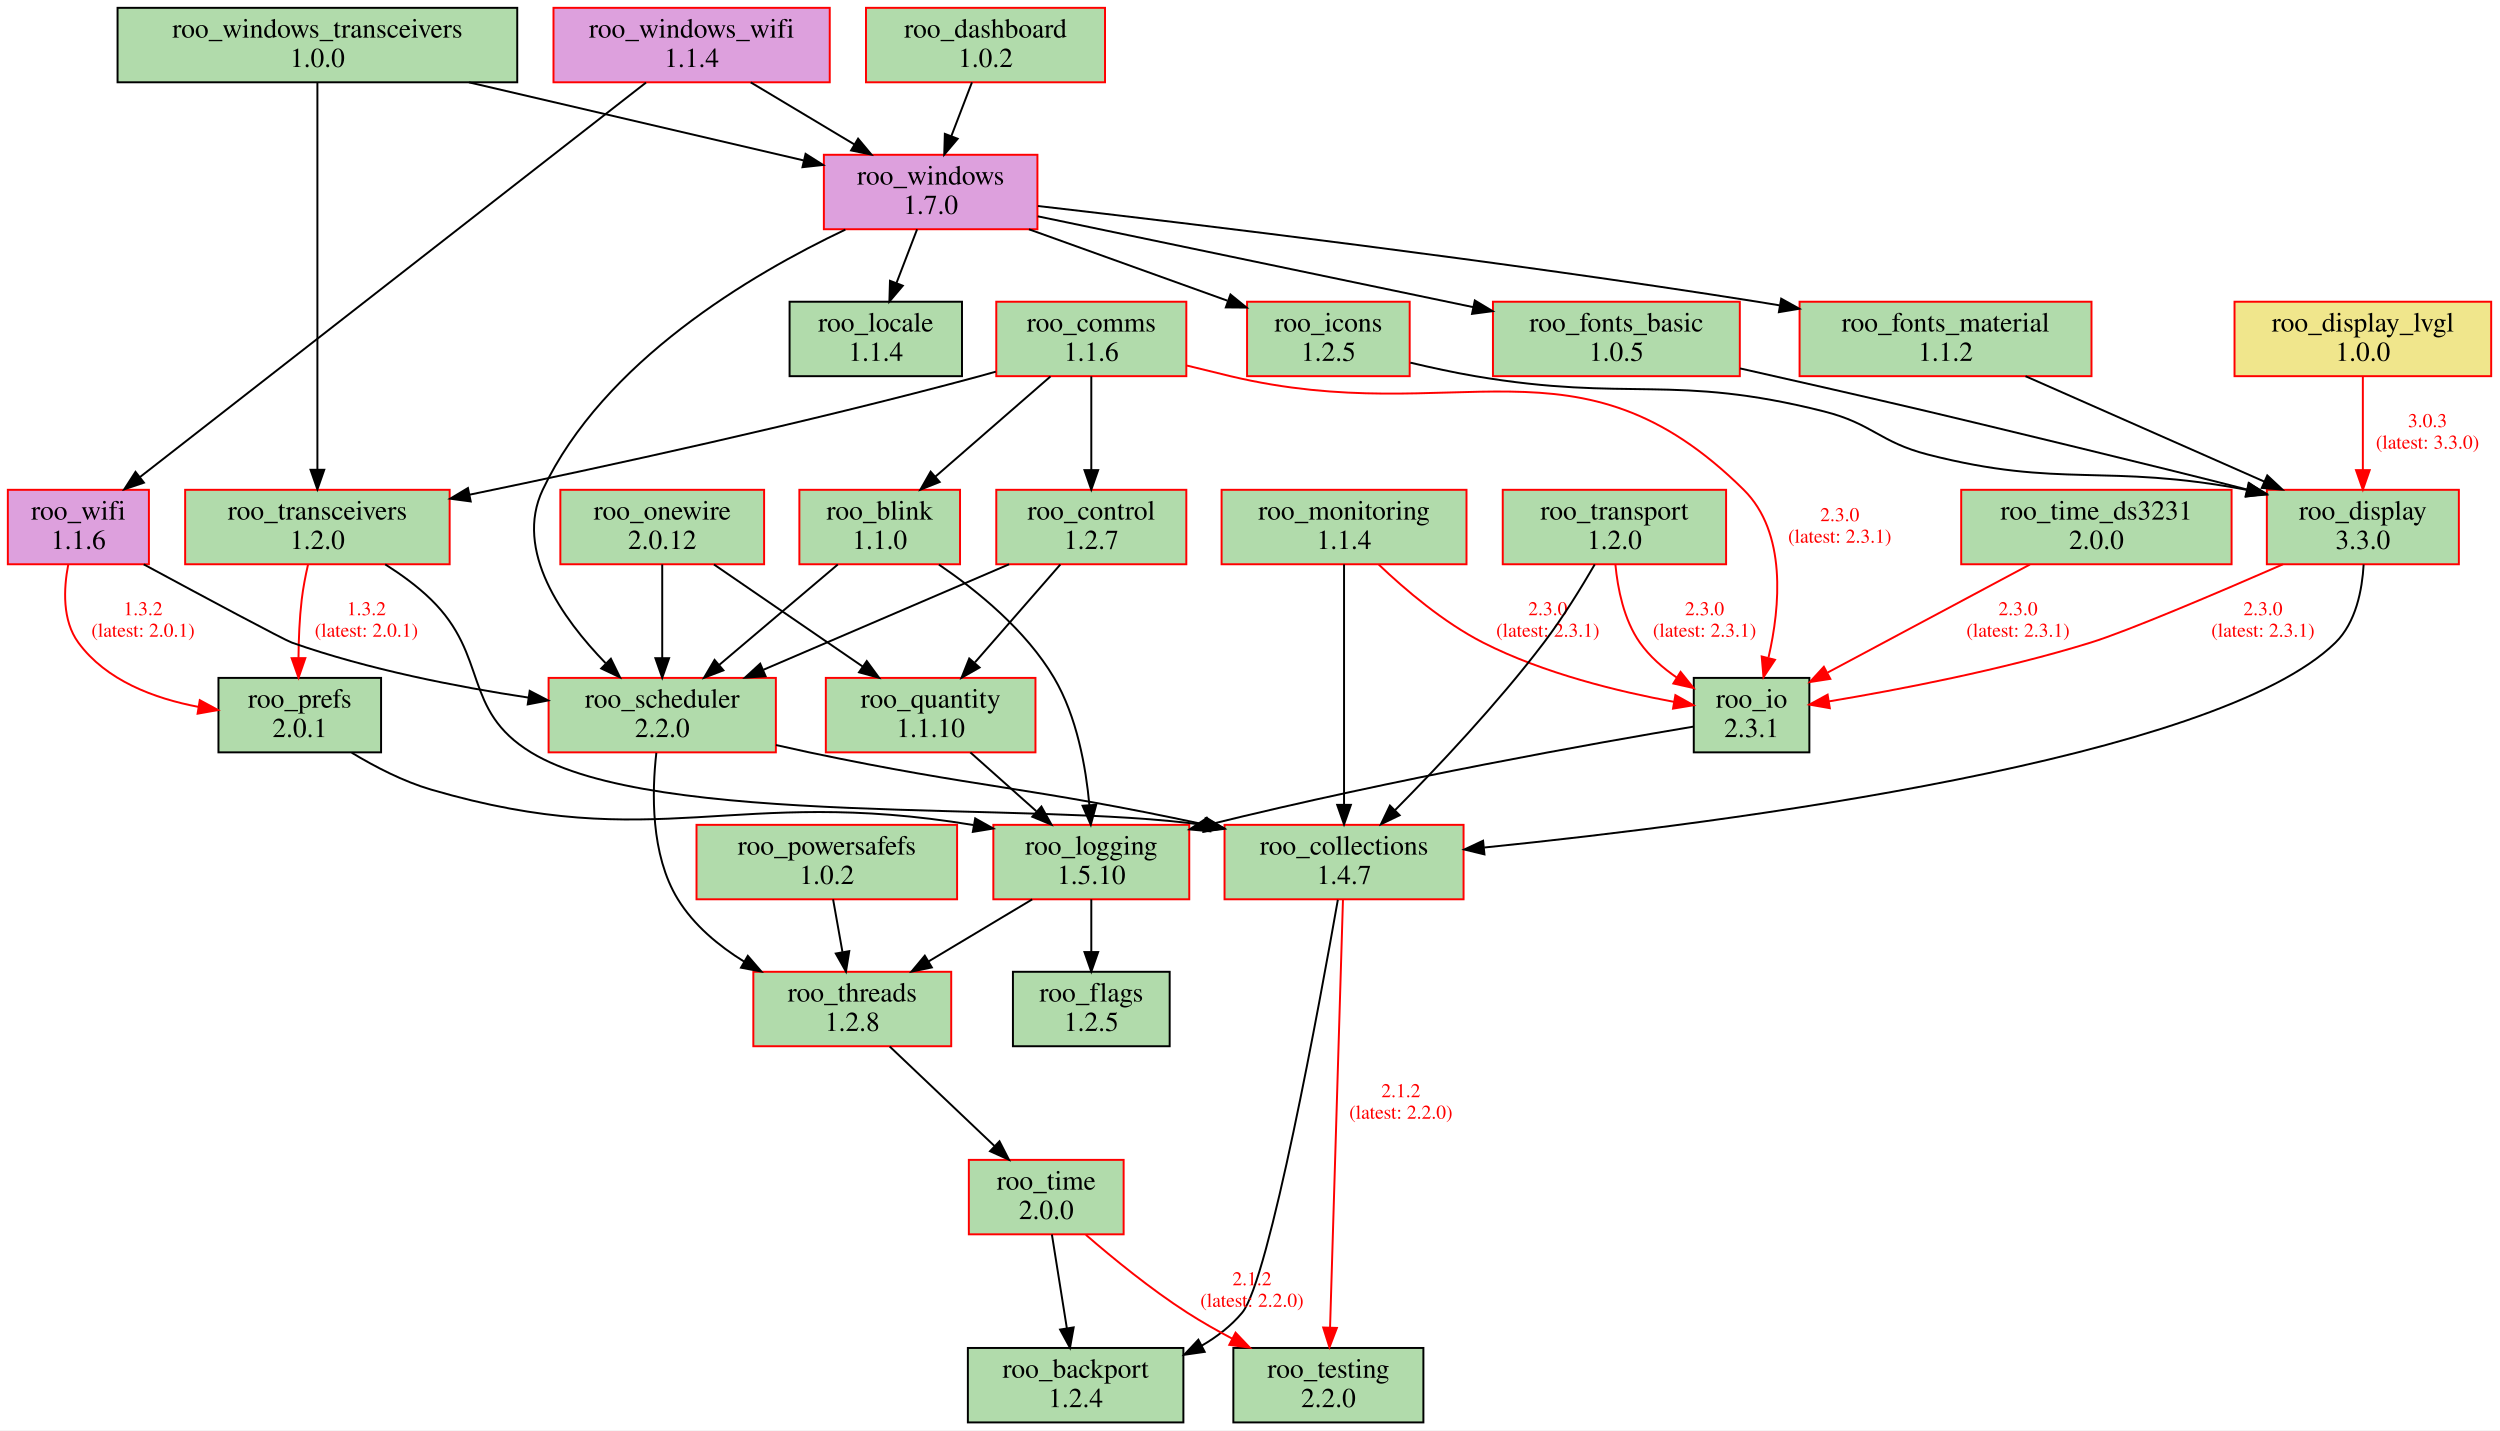
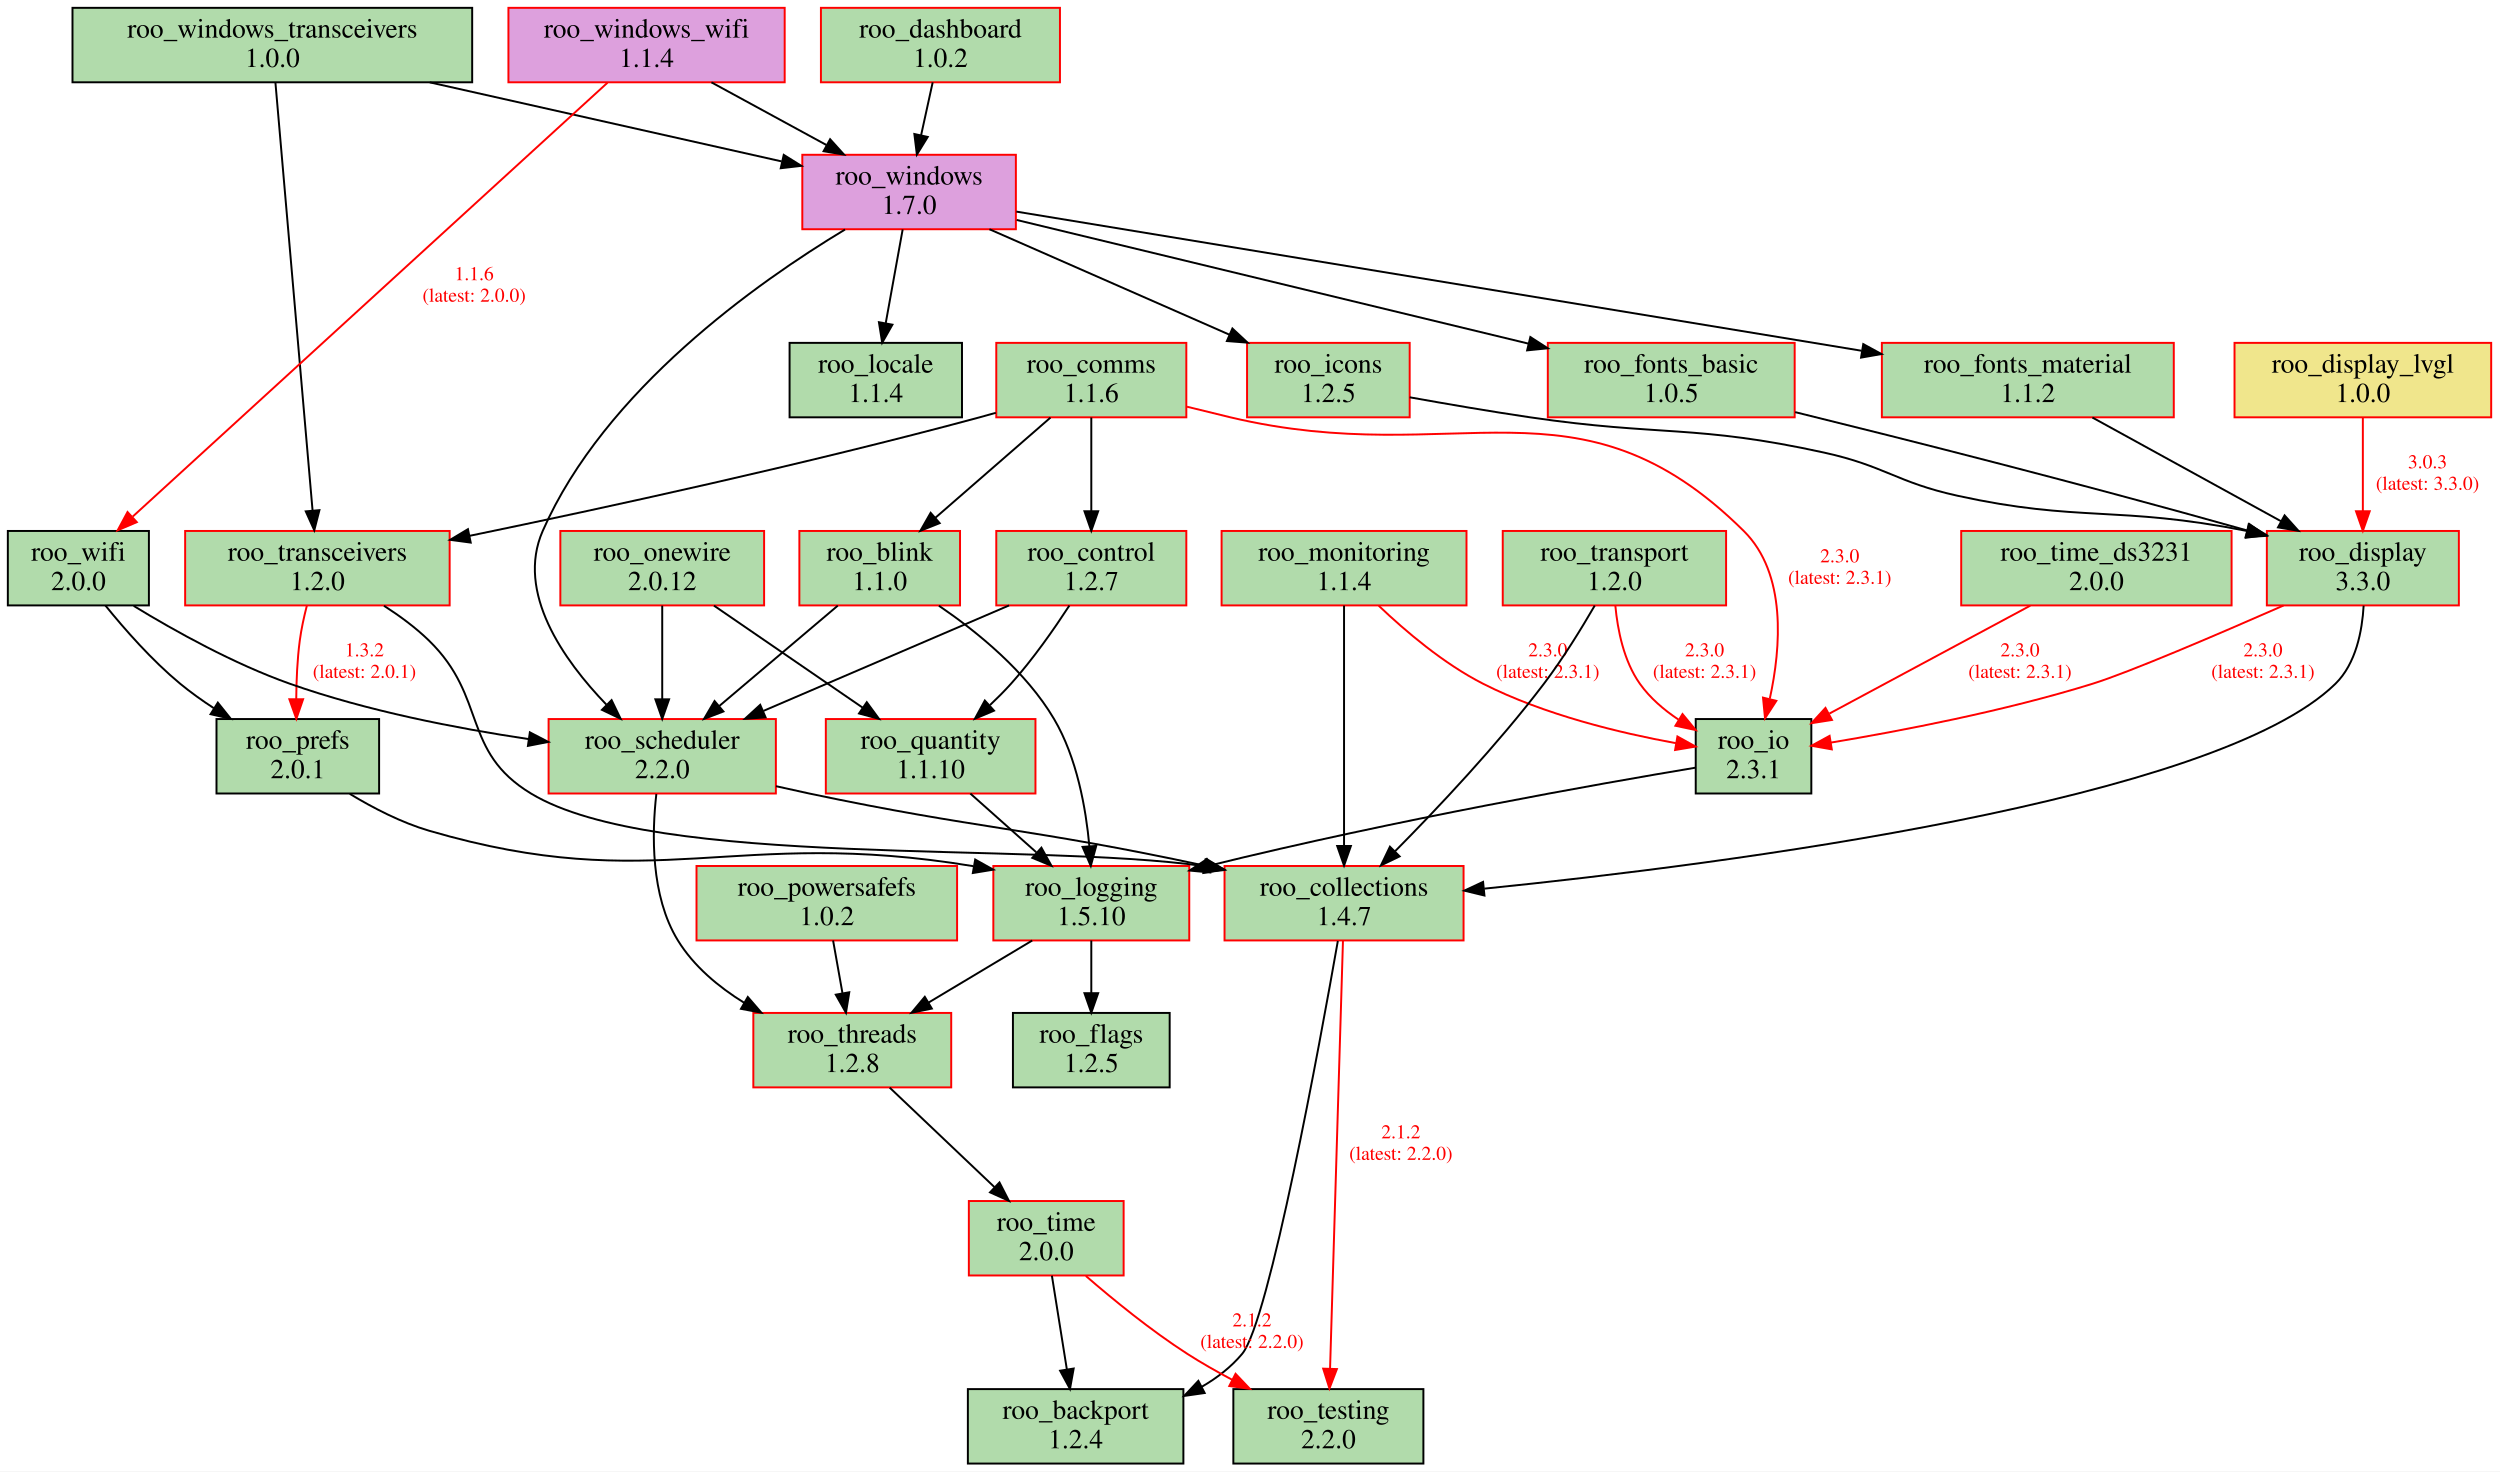
- <svg xmlns="http://www.w3.org/2000/svg" width="1276pt" height="730pt" viewBox="0.00 0.00 1276.00 730.00">
-   <g id="graph0" class="graph" transform="scale(1 1) rotate(0) translate(4 726)">
-     <polygon fill="white" stroke="transparent" points="-4,4 -4,-726 1272,-726 1272,4 -4,4" />
+ <svg xmlns="http://www.w3.org/2000/svg" width="1276pt" height="751pt" viewBox="0.00 0.00 1276.00 751.00">
+   <g id="graph0" class="graph" transform="scale(1 1) rotate(0) translate(4 747)">
+     <polygon fill="white" stroke="transparent" points="-4,4 -4,-747 1272,-747 1272,4 -4,4" />
    <g id="node1" class="node">
      <polygon fill="#b1dbab" stroke="black" points="600,-38 490,-38 490,0 600,0 600,-38" />
      <text text-anchor="middle" x="545" y="-22.8" font-family="Times,serif" font-size="14.00">roo_backport</text>
      <text text-anchor="middle" x="545" y="-7.8" font-family="Times,serif" font-size="14.00">1.2.4</text>
    </g>
    <g id="node2" class="node">
      <polygon fill="#b1dbab" stroke="red" points="486,-476 404,-476 404,-438 486,-438 486,-476" />
      <text text-anchor="middle" x="445" y="-460.8" font-family="Times,serif" font-size="14.00">roo_blink</text>
      <text text-anchor="middle" x="445" y="-445.8" font-family="Times,serif" font-size="14.00">1.1.0</text>
    </g>
    <g id="node15" class="node">
      <polygon fill="#b1dbab" stroke="red" points="603,-305 503,-305 503,-267 603,-267 603,-305" />
      <text text-anchor="middle" x="553" y="-289.8" font-family="Times,serif" font-size="14.00">roo_logging</text>
      <text text-anchor="middle" x="553" y="-274.8" font-family="Times,serif" font-size="14.00">1.5.10</text>
    </g>
    <g id="edge1" class="edge">
      <path fill="none" stroke="black" d="M475.22,-437.84C495.01,-424.35 519.76,-404.15 534,-380 545.65,-360.24 550.25,-334.47 552.02,-315.06" />
      <polygon fill="black" stroke="black" points="555.52,-315.25 552.74,-305.02 548.53,-314.75 555.52,-315.25" />
    </g>
    <g id="node21" class="node">
      <polygon fill="#b1dbab" stroke="red" points="392,-380 276,-380 276,-342 392,-342 392,-380" />
      <text text-anchor="middle" x="334" y="-364.8" font-family="Times,serif" font-size="14.00">roo_scheduler</text>
      <text text-anchor="middle" x="334" y="-349.8" font-family="Times,serif" font-size="14.00">2.2.0</text>
    </g>
    <g id="edge2" class="edge">
      <path fill="none" stroke="black" d="M423.6,-437.88C406.4,-423.31 382.07,-402.71 363.1,-386.64" />
      <polygon fill="black" stroke="black" points="365.23,-383.86 355.34,-380.07 360.71,-389.2 365.23,-383.86" />
    </g>
    <g id="node3" class="node">
      <polygon fill="#b1dbab" stroke="red" points="743,-305 621,-305 621,-267 743,-267 743,-305" />
      <text text-anchor="middle" x="682" y="-289.8" font-family="Times,serif" font-size="14.00">roo_collections</text>
      <text text-anchor="middle" x="682" y="-274.8" font-family="Times,serif" font-size="14.00">1.4.7</text>
    </g>
    <g id="edge4" class="edge">
      <path fill="none" stroke="black" d="M678.83,-266.7C669.8,-215.31 643.7,-72.38 630,-56 624.32,-49.21 617.14,-43.68 609.36,-39.17" />
      <polygon fill="black" stroke="black" points="610.87,-36.01 600.38,-34.51 607.64,-42.22 610.87,-36.01" />
    </g>
    <g id="node22" class="node">
      <polygon fill="#b1dbab" stroke="black" points="722.5,-38 625.5,-38 625.5,0 722.5,0 722.5,-38" />
      <text text-anchor="middle" x="674" y="-22.8" font-family="Times,serif" font-size="14.00">roo_testing</text>
      <text text-anchor="middle" x="674" y="-7.8" font-family="Times,serif" font-size="14.00">2.2.0</text>
    </g>
    <g id="edge3" class="edge">
      <path fill="none" stroke="red" d="M681.45,-266.79C680.08,-221.4 676.51,-103.01 674.86,-48.38" />
      <polygon fill="red" stroke="red" points="678.35,-48.23 674.55,-38.34 671.36,-48.44 678.35,-48.23" />
      <text text-anchor="middle" x="711" y="-166" font-family="Times,serif" font-size="10.00" fill="red">2.1.2</text>
      <text text-anchor="middle" x="711" y="-155" font-family="Times,serif" font-size="10.00" fill="red">(latest: 2.2.0)</text>
    </g>
    <g id="node4" class="node">
      <polygon fill="#b1dbab" stroke="red" points="601.5,-572 504.5,-572 504.5,-534 601.5,-534 601.5,-572" />
      <text text-anchor="middle" x="553" y="-556.8" font-family="Times,serif" font-size="14.00">roo_comms</text>
      <text text-anchor="middle" x="553" y="-541.8" font-family="Times,serif" font-size="14.00">1.1.6</text>
    </g>
    <g id="edge5" class="edge">
      <path fill="none" stroke="black" d="M532.18,-533.88C515.44,-519.31 491.77,-498.71 473.31,-482.64" />
      <polygon fill="black" stroke="black" points="475.6,-479.99 465.76,-476.07 471,-485.27 475.6,-479.99" />
    </g>
    <g id="node5" class="node">
      <polygon fill="#b1dbab" stroke="red" points="601.5,-476 504.5,-476 504.5,-438 601.5,-438 601.5,-476" />
      <text text-anchor="middle" x="553" y="-460.8" font-family="Times,serif" font-size="14.00">roo_control</text>
      <text text-anchor="middle" x="553" y="-445.8" font-family="Times,serif" font-size="14.00">1.2.7</text>
    </g>
    <g id="edge6" class="edge">
      <path fill="none" stroke="black" d="M553,-533.88C553,-520.35 553,-501.62 553,-486.15" />
      <polygon fill="black" stroke="black" points="556.5,-486.07 553,-476.07 549.5,-486.07 556.5,-486.07" />
    </g>
    <g id="node13" class="node">
-       <polygon fill="#b1dbab" stroke="black" points="919.5,-380 860.5,-380 860.5,-342 919.5,-342 919.5,-380" />
-       <text text-anchor="middle" x="890" y="-364.8" font-family="Times,serif" font-size="14.00">roo_io</text>
-       <text text-anchor="middle" x="890" y="-349.8" font-family="Times,serif" font-size="14.00">2.3.1</text>
+       <polygon fill="#b1dbab" stroke="black" points="920.5,-380 861.5,-380 861.5,-342 920.5,-342 920.5,-380" />
+       <text text-anchor="middle" x="891" y="-364.8" font-family="Times,serif" font-size="14.00">roo_io</text>
+       <text text-anchor="middle" x="891" y="-349.8" font-family="Times,serif" font-size="14.00">2.3.1</text>
    </g>
    <g id="edge7" class="edge">
-       <path fill="none" stroke="red" d="M601.84,-539.41C609.26,-537.56 616.82,-535.7 624,-534 740.04,-506.45 801.24,-559.9 886,-476 908.02,-454.2 904.62,-416.47 898.65,-390.42" />
-       <polygon fill="red" stroke="red" points="901.95,-389.22 896.09,-380.39 895.17,-390.95 901.95,-389.22" />
+       <path fill="none" stroke="red" d="M601.84,-539.41C609.26,-537.56 616.82,-535.7 624,-534 740.04,-506.45 801.24,-559.9 886,-476 908.03,-454.2 905,-416.47 899.31,-390.42" />
+       <polygon fill="red" stroke="red" points="902.64,-389.28 896.87,-380.39 895.84,-390.94 902.64,-389.28" />
      <text text-anchor="middle" x="935" y="-460" font-family="Times,serif" font-size="10.00" fill="red">2.3.0</text>
      <text text-anchor="middle" x="935" y="-449" font-family="Times,serif" font-size="10.00" fill="red">(latest: 2.3.1)</text>
    </g>
    <g id="node26" class="node">
      <polygon fill="#b1dbab" stroke="red" points="225.5,-476 90.5,-476 90.5,-438 225.5,-438 225.5,-476" />
      <text text-anchor="middle" x="158" y="-460.8" font-family="Times,serif" font-size="14.00">roo_transceivers</text>
      <text text-anchor="middle" x="158" y="-445.8" font-family="Times,serif" font-size="14.00">1.2.0</text>
    </g>
    <g id="edge8" class="edge">
      <path fill="none" stroke="black" d="M504.26,-536.31C501.47,-535.51 498.71,-534.73 496,-534 407.44,-510.11 304.45,-487.71 235.65,-473.51" />
      <polygon fill="black" stroke="black" points="236.25,-470.06 225.75,-471.47 234.84,-476.91 236.25,-470.06" />
    </g>
    <g id="node20" class="node">
      <polygon fill="#b1dbab" stroke="red" points="524.5,-380 417.5,-380 417.5,-342 524.5,-342 524.5,-380" />
      <text text-anchor="middle" x="471" y="-364.8" font-family="Times,serif" font-size="14.00">roo_quantity</text>
      <text text-anchor="middle" x="471" y="-349.8" font-family="Times,serif" font-size="14.00">1.1.10</text>
    </g>
    <g id="edge9" class="edge">
-       <path fill="none" stroke="black" d="M537.19,-437.88C524.82,-423.7 507.47,-403.81 493.63,-387.94" />
-       <polygon fill="black" stroke="black" points="495.97,-385.3 486.76,-380.07 490.7,-389.91 495.97,-385.3" />
+       <path fill="none" stroke="black" d="M541.81,-437.93C534.09,-426.06 523.22,-410.47 512,-398 508.69,-394.32 505.02,-390.64 501.28,-387.12" />
+       <polygon fill="black" stroke="black" points="503.35,-384.28 493.59,-380.16 498.65,-389.46 503.35,-384.28" />
    </g>
    <g id="edge10" class="edge">
      <path fill="none" stroke="black" d="M511.03,-437.99C475.31,-422.65 423.85,-400.57 385.62,-384.15" />
      <polygon fill="black" stroke="black" points="386.77,-380.84 376.2,-380.11 384.01,-387.27 386.77,-380.84" />
    </g>
    <g id="node6" class="node">
-       <polygon fill="#b1dbab" stroke="red" points="560,-722 438,-722 438,-684 560,-684 560,-722" />
-       <text text-anchor="middle" x="499" y="-706.8" font-family="Times,serif" font-size="14.00">roo_dashboard</text>
-       <text text-anchor="middle" x="499" y="-691.8" font-family="Times,serif" font-size="14.00">1.0.2</text>
+       <polygon fill="#b1dbab" stroke="red" points="537,-743 415,-743 415,-705 537,-705 537,-743" />
+       <text text-anchor="middle" x="476" y="-727.8" font-family="Times,serif" font-size="14.00">roo_dashboard</text>
+       <text text-anchor="middle" x="476" y="-712.8" font-family="Times,serif" font-size="14.00">1.0.2</text>
    </g>
    <g id="node29" class="node">
-       <polygon fill="plum" stroke="red" points="525.5,-647 416.5,-647 416.5,-609 525.5,-609 525.5,-647" />
-       <text text-anchor="middle" x="471" y="-631.8" font-family="Times,serif" font-size="14.00">roo_windows</text>
-       <text text-anchor="middle" x="471" y="-616.8" font-family="Times,serif" font-size="14.00">1.7.0</text>
+       <polygon fill="plum" stroke="red" points="514.5,-668 405.5,-668 405.5,-630 514.5,-630 514.5,-668" />
+       <text text-anchor="middle" x="460" y="-652.8" font-family="Times,serif" font-size="14.00">roo_windows</text>
+       <text text-anchor="middle" x="460" y="-637.8" font-family="Times,serif" font-size="14.00">1.7.0</text>
    </g>
    <g id="edge11" class="edge">
-       <path fill="none" stroke="black" d="M492.08,-683.96C488.92,-675.71 485.1,-665.75 481.58,-656.6" />
-       <polygon fill="black" stroke="black" points="484.79,-655.17 477.94,-647.09 478.25,-657.68 484.79,-655.17" />
+       <path fill="none" stroke="black" d="M472.04,-704.96C470.26,-696.8 468.1,-686.97 466.11,-677.89" />
+       <polygon fill="black" stroke="black" points="469.52,-677.11 463.97,-668.09 462.69,-678.61 469.52,-677.11" />
    </g>
    <g id="node7" class="node">
      <polygon fill="#b1dbab" stroke="red" points="1251,-476 1153,-476 1153,-438 1251,-438 1251,-476" />
      <text text-anchor="middle" x="1202" y="-460.8" font-family="Times,serif" font-size="14.00">roo_display</text>
      <text text-anchor="middle" x="1202" y="-445.8" font-family="Times,serif" font-size="14.00">3.3.0</text>
    </g>
    <g id="edge12" class="edge">
      <path fill="none" stroke="black" d="M1202.4,-437.86C1201.67,-425.01 1198.51,-408.29 1188,-398 1126.99,-338.25 878.03,-306.06 753.56,-293.43" />
      <polygon fill="black" stroke="black" points="753.66,-289.92 743.36,-292.41 752.96,-296.89 753.66,-289.92" />
    </g>
    <g id="edge13" class="edge">
-       <path fill="none" stroke="red" d="M1161.22,-437.97C1127.43,-423.22 1081.98,-403.88 1063,-398 1018.06,-384.09 964.87,-373.92 929.45,-368.01" />
-       <polygon fill="red" stroke="red" points="929.94,-364.54 919.51,-366.38 928.81,-371.45 929.94,-364.54" />
+       <path fill="none" stroke="red" d="M1161.52,-437.96C1127.97,-423.21 1082.86,-403.87 1064,-398 1019.07,-384.03 965.89,-373.88 930.46,-367.98" />
+       <polygon fill="red" stroke="red" points="930.95,-364.52 920.52,-366.36 929.82,-371.42 930.95,-364.52" />
      <text text-anchor="middle" x="1151" y="-412" font-family="Times,serif" font-size="10.00" fill="red">2.3.0</text>
      <text text-anchor="middle" x="1151" y="-401" font-family="Times,serif" font-size="10.00" fill="red">(latest: 2.3.1)</text>
    </g>
    <g id="node8" class="node">
      <polygon fill="khaki" stroke="red" points="1267.5,-572 1136.5,-572 1136.5,-534 1267.5,-534 1267.5,-572" />
      <text text-anchor="middle" x="1202" y="-556.8" font-family="Times,serif" font-size="14.00">roo_display_lvgl</text>
      <text text-anchor="middle" x="1202" y="-541.8" font-family="Times,serif" font-size="14.00">1.0.0</text>
    </g>
    <g id="edge14" class="edge">
      <path fill="none" stroke="red" d="M1202,-533.88C1202,-520.35 1202,-501.62 1202,-486.15" />
      <polygon fill="red" stroke="red" points="1205.5,-486.07 1202,-476.07 1198.5,-486.07 1205.5,-486.07" />
      <text text-anchor="middle" x="1235" y="-508" font-family="Times,serif" font-size="10.00" fill="red">3.0.3</text>
      <text text-anchor="middle" x="1235" y="-497" font-family="Times,serif" font-size="10.00" fill="red">(latest: 3.3.0)</text>
    </g>
    <g id="node9" class="node">
      <polygon fill="#b1dbab" stroke="black" points="593,-230 513,-230 513,-192 593,-192 593,-230" />
      <text text-anchor="middle" x="553" y="-214.8" font-family="Times,serif" font-size="14.00">roo_flags</text>
      <text text-anchor="middle" x="553" y="-199.8" font-family="Times,serif" font-size="14.00">1.2.5</text>
    </g>
    <g id="node10" class="node">
-       <polygon fill="#b1dbab" stroke="red" points="884,-572 758,-572 758,-534 884,-534 884,-572" />
-       <text text-anchor="middle" x="821" y="-556.8" font-family="Times,serif" font-size="14.00">roo_fonts_basic</text>
-       <text text-anchor="middle" x="821" y="-541.8" font-family="Times,serif" font-size="14.00">1.0.5</text>
+       <polygon fill="#b1dbab" stroke="red" points="912,-572 786,-572 786,-534 912,-534 912,-572" />
+       <text text-anchor="middle" x="849" y="-556.8" font-family="Times,serif" font-size="14.00">roo_fonts_basic</text>
+       <text text-anchor="middle" x="849" y="-541.8" font-family="Times,serif" font-size="14.00">1.0.5</text>
    </g>
    <g id="edge15" class="edge">
-       <path fill="none" stroke="black" d="M884.12,-537.96C913.32,-531.4 948.45,-523.42 980,-516 996.58,-512.1 1103.41,-486.42 1142.94,-476.13" />
-       <polygon fill="black" stroke="black" points="1143.94,-479.49 1152.7,-473.53 1142.14,-472.73 1143.94,-479.49" />
+       <path fill="none" stroke="black" d="M912.25,-536.65C969.93,-522.44 1057.69,-500.28 1142.85,-476.27" />
+       <polygon fill="black" stroke="black" points="1144.02,-479.58 1152.69,-473.48 1142.11,-472.84 1144.02,-479.58" />
    </g>
    <g id="node11" class="node">
-       <polygon fill="#b1dbab" stroke="red" points="1063.5,-572 914.5,-572 914.5,-534 1063.5,-534 1063.5,-572" />
-       <text text-anchor="middle" x="989" y="-556.8" font-family="Times,serif" font-size="14.00">roo_fonts_material</text>
-       <text text-anchor="middle" x="989" y="-541.8" font-family="Times,serif" font-size="14.00">1.1.2</text>
+       <polygon fill="#b1dbab" stroke="red" points="1105.5,-572 956.5,-572 956.5,-534 1105.5,-534 1105.5,-572" />
+       <text text-anchor="middle" x="1031" y="-556.8" font-family="Times,serif" font-size="14.00">roo_fonts_material</text>
+       <text text-anchor="middle" x="1031" y="-541.8" font-family="Times,serif" font-size="14.00">1.1.2</text>
    </g>
    <g id="edge16" class="edge">
-       <path fill="none" stroke="black" d="M1029.82,-533.99C1064.56,-518.65 1114.61,-496.57 1151.8,-480.15" />
-       <polygon fill="black" stroke="black" points="1153.22,-483.35 1160.96,-476.11 1150.4,-476.95 1153.22,-483.35" />
+       <path fill="none" stroke="black" d="M1063.97,-533.88C1091.41,-518.79 1130.64,-497.23 1160.27,-480.94" />
+       <polygon fill="black" stroke="black" points="1162.05,-483.95 1169.13,-476.07 1158.68,-477.82 1162.05,-483.95" />
    </g>
    <g id="node12" class="node">
      <polygon fill="#b1dbab" stroke="red" points="715.5,-572 632.5,-572 632.5,-534 715.5,-534 715.5,-572" />
      <text text-anchor="middle" x="674" y="-556.8" font-family="Times,serif" font-size="14.00">roo_icons</text>
      <text text-anchor="middle" x="674" y="-541.8" font-family="Times,serif" font-size="14.00">1.2.5</text>
    </g>
    <g id="edge17" class="edge">
-       <path fill="none" stroke="black" d="M715.84,-540.9C726.59,-538.35 738.17,-535.84 749,-534 827.39,-520.69 849.9,-535.45 927,-516 951.73,-509.76 955.3,-500.34 980,-494 1047.97,-476.54 1070.3,-489.69 1142.74,-475.98" />
-       <polygon fill="black" stroke="black" points="1143.69,-479.36 1152.81,-473.97 1142.32,-472.5 1143.69,-479.36" />
+       <path fill="none" stroke="black" d="M715.51,-544.22C734.26,-540.85 756.71,-536.99 777,-534 843.43,-524.22 861.42,-530.4 927,-516 958.03,-509.19 963.98,-500.83 995,-494 1057.09,-480.34 1076.92,-489.03 1142.74,-476.02" />
+       <polygon fill="black" stroke="black" points="1143.72,-479.39 1152.8,-473.93 1142.3,-472.53 1143.72,-479.39" />
    </g>
    <g id="edge18" class="edge">
-       <path fill="none" stroke="black" d="M860.16,-355.11C810.71,-346.8 708.56,-328.69 612.94,-305.11" />
-       <polygon fill="black" stroke="black" points="613.67,-301.69 603.12,-302.67 611.97,-308.48 613.67,-301.69" />
+       <path fill="none" stroke="black" d="M861.46,-355.19C812,-346.92 709.16,-328.8 613,-305.13" />
+       <polygon fill="black" stroke="black" points="613.66,-301.69 603.12,-302.67 611.97,-308.48 613.66,-301.69" />
    </g>
    <g id="node14" class="node">
      <polygon fill="#b1dbab" stroke="black" points="487,-572 399,-572 399,-534 487,-534 487,-572" />
      <text text-anchor="middle" x="443" y="-556.8" font-family="Times,serif" font-size="14.00">roo_locale</text>
      <text text-anchor="middle" x="443" y="-541.8" font-family="Times,serif" font-size="14.00">1.1.4</text>
    </g>
    <g id="edge19" class="edge">
      <path fill="none" stroke="black" d="M553,-266.96C553,-258.88 553,-249.18 553,-240.18" />
      <polygon fill="black" stroke="black" points="556.5,-240.09 553,-230.09 549.5,-240.09 556.5,-240.09" />
    </g>
    <g id="node23" class="node">
      <polygon fill="#b1dbab" stroke="red" points="481.5,-230 380.5,-230 380.5,-192 481.5,-192 481.5,-230" />
      <text text-anchor="middle" x="431" y="-214.8" font-family="Times,serif" font-size="14.00">roo_threads</text>
      <text text-anchor="middle" x="431" y="-199.8" font-family="Times,serif" font-size="14.00">1.2.8</text>
    </g>
    <g id="edge20" class="edge">
      <path fill="none" stroke="black" d="M522.84,-266.96C506.86,-257.39 487.04,-245.53 469.91,-235.28" />
      <polygon fill="black" stroke="black" points="471.61,-232.22 461.23,-230.09 468.02,-238.23 471.61,-232.22" />
    </g>
    <g id="node16" class="node">
      <polygon fill="#b1dbab" stroke="red" points="744.5,-476 619.5,-476 619.5,-438 744.5,-438 744.5,-476" />
      <text text-anchor="middle" x="682" y="-460.8" font-family="Times,serif" font-size="14.00">roo_monitoring</text>
      <text text-anchor="middle" x="682" y="-445.8" font-family="Times,serif" font-size="14.00">1.1.4</text>
    </g>
    <g id="edge21" class="edge">
      <path fill="none" stroke="black" d="M682,-437.91C682,-408.51 682,-350.13 682,-315.23" />
      <polygon fill="black" stroke="black" points="685.5,-315.21 682,-305.21 678.5,-315.21 685.5,-315.21" />
    </g>
    <g id="edge22" class="edge">
-       <path fill="none" stroke="red" d="M699.72,-437.84C713.22,-424.98 732.86,-408.26 753,-398 783.84,-382.3 822.17,-372.98 850.44,-367.77" />
-       <polygon fill="red" stroke="red" points="851.12,-371.21 860.36,-366.04 849.91,-364.31 851.12,-371.21" />
+       <path fill="none" stroke="red" d="M699.71,-437.83C713.21,-424.96 732.85,-408.24 753,-398 784.16,-382.17 822.92,-372.85 851.42,-367.68" />
+       <polygon fill="red" stroke="red" points="852.16,-371.1 861.42,-365.95 850.97,-364.2 852.16,-371.1" />
      <text text-anchor="middle" x="786" y="-412" font-family="Times,serif" font-size="10.00" fill="red">2.3.0</text>
      <text text-anchor="middle" x="786" y="-401" font-family="Times,serif" font-size="10.00" fill="red">(latest: 2.3.1)</text>
    </g>
    <g id="node17" class="node">
      <polygon fill="#b1dbab" stroke="red" points="386,-476 282,-476 282,-438 386,-438 386,-476" />
      <text text-anchor="middle" x="334" y="-460.8" font-family="Times,serif" font-size="14.00">roo_onewire</text>
      <text text-anchor="middle" x="334" y="-445.8" font-family="Times,serif" font-size="14.00">2.0.12</text>
    </g>
    <g id="edge24" class="edge">
      <path fill="none" stroke="black" d="M360.41,-437.88C382.02,-423.05 412.75,-401.97 436.33,-385.79" />
      <polygon fill="black" stroke="black" points="438.4,-388.61 444.67,-380.07 434.44,-382.84 438.4,-388.61" />
    </g>
    <g id="edge23" class="edge">
      <path fill="none" stroke="black" d="M334,-437.88C334,-424.35 334,-405.62 334,-390.15" />
      <polygon fill="black" stroke="black" points="337.5,-390.07 334,-380.07 330.5,-390.07 337.5,-390.07" />
    </g>
    <g id="node18" class="node">
      <polygon fill="#b1dbab" stroke="red" points="484.5,-305 351.5,-305 351.5,-267 484.5,-267 484.5,-305" />
      <text text-anchor="middle" x="418" y="-289.8" font-family="Times,serif" font-size="14.00">roo_powersafefs</text>
      <text text-anchor="middle" x="418" y="-274.8" font-family="Times,serif" font-size="14.00">1.0.2</text>
    </g>
    <g id="edge25" class="edge">
      <path fill="none" stroke="black" d="M421.21,-266.96C422.65,-258.88 424.38,-249.18 425.98,-240.18" />
      <polygon fill="black" stroke="black" points="429.47,-240.55 427.78,-230.09 422.58,-239.32 429.47,-240.55" />
    </g>
    <g id="node19" class="node">
-       <polygon fill="#b1dbab" stroke="black" points="190.5,-380 107.5,-380 107.5,-342 190.5,-342 190.5,-380" />
-       <text text-anchor="middle" x="149" y="-364.8" font-family="Times,serif" font-size="14.00">roo_prefs</text>
-       <text text-anchor="middle" x="149" y="-349.8" font-family="Times,serif" font-size="14.00">2.0.1</text>
+       <polygon fill="#b1dbab" stroke="black" points="189.5,-380 106.5,-380 106.5,-342 189.5,-342 189.5,-380" />
+       <text text-anchor="middle" x="148" y="-364.8" font-family="Times,serif" font-size="14.00">roo_prefs</text>
+       <text text-anchor="middle" x="148" y="-349.8" font-family="Times,serif" font-size="14.00">2.0.1</text>
    </g>
    <g id="edge26" class="edge">
-       <path fill="none" stroke="black" d="M175.51,-341.82C187.37,-334.65 201.84,-327.14 216,-323 331.7,-289.15 370.17,-325.21 492.83,-304.9" />
+       <path fill="none" stroke="black" d="M174.51,-341.82C186.37,-334.65 200.84,-327.14 215,-323 331.12,-289.04 369.72,-325.27 492.79,-304.9" />
      <polygon fill="black" stroke="black" points="493.74,-308.29 502.98,-303.12 492.53,-301.4 493.74,-308.29" />
    </g>
    <g id="edge27" class="edge">
      <path fill="none" stroke="black" d="M491.27,-341.96C501.42,-332.92 513.87,-321.83 524.93,-311.99" />
      <polygon fill="black" stroke="black" points="527.54,-314.35 532.68,-305.09 522.88,-309.13 527.54,-314.35" />
    </g>
    <g id="edge28" class="edge">
      <path fill="none" stroke="black" d="M392.07,-345.73C397.78,-344.43 403.5,-343.16 409,-342 495.67,-323.72 520.73,-324.57 611.13,-305.11" />
      <polygon fill="black" stroke="black" points="611.95,-308.51 620.98,-302.96 610.46,-301.67 611.95,-308.51" />
    </g>
    <g id="edge29" class="edge">
      <path fill="none" stroke="black" d="M331,-341.73C328.72,-321.83 327.99,-289.77 342,-267 350.12,-253.8 362.71,-243.29 375.89,-235.14" />
      <polygon fill="black" stroke="black" points="377.68,-238.15 384.6,-230.13 374.19,-232.09 377.68,-238.15" />
    </g>
    <g id="node24" class="node">
      <polygon fill="#b1dbab" stroke="red" points="569.5,-134 490.5,-134 490.5,-96 569.5,-96 569.5,-134" />
      <text text-anchor="middle" x="530" y="-118.8" font-family="Times,serif" font-size="14.00">roo_time</text>
      <text text-anchor="middle" x="530" y="-103.8" font-family="Times,serif" font-size="14.00">2.0.0</text>
    </g>
    <g id="edge30" class="edge">
      <path fill="none" stroke="black" d="M450.09,-191.88C465.29,-177.44 486.74,-157.07 503.59,-141.07" />
      <polygon fill="black" stroke="black" points="506.13,-143.49 510.97,-134.07 501.31,-138.42 506.13,-143.49" />
    </g>
    <g id="edge32" class="edge">
      <path fill="none" stroke="black" d="M532.89,-95.88C535.05,-82.35 538.04,-63.62 540.51,-48.15" />
      <polygon fill="black" stroke="black" points="544,-48.5 542.12,-38.07 537.08,-47.39 544,-48.5" />
    </g>
    <g id="edge31" class="edge">
      <path fill="none" stroke="red" d="M550.21,-95.76C564.18,-83.66 583.5,-67.88 602,-56 609.18,-51.39 617.04,-46.92 624.84,-42.8" />
      <polygon fill="red" stroke="red" points="626.63,-45.82 633.92,-38.14 623.43,-39.59 626.63,-45.82" />
      <text text-anchor="middle" x="635" y="-70" font-family="Times,serif" font-size="10.00" fill="red">2.1.2</text>
      <text text-anchor="middle" x="635" y="-59" font-family="Times,serif" font-size="10.00" fill="red">(latest: 2.2.0)</text>
    </g>
    <g id="node25" class="node">
      <polygon fill="#b1dbab" stroke="red" points="1135,-476 997,-476 997,-438 1135,-438 1135,-476" />
      <text text-anchor="middle" x="1066" y="-460.8" font-family="Times,serif" font-size="14.00">roo_time_ds3231</text>
      <text text-anchor="middle" x="1066" y="-445.8" font-family="Times,serif" font-size="14.00">2.0.0</text>
    </g>
    <g id="edge33" class="edge">
-       <path fill="none" stroke="red" d="M1032.07,-437.88C1002.55,-422.11 959.8,-399.28 928.91,-382.78" />
-       <polygon fill="red" stroke="red" points="930.2,-379.5 919.73,-377.88 926.9,-385.68 930.2,-379.5" />
-       <text text-anchor="middle" x="1026" y="-412" font-family="Times,serif" font-size="10.00" fill="red">2.3.0</text>
-       <text text-anchor="middle" x="1026" y="-401" font-family="Times,serif" font-size="10.00" fill="red">(latest: 2.3.1)</text>
+       <path fill="none" stroke="red" d="M1032.26,-437.88C1002.91,-422.11 960.4,-399.28 929.69,-382.78" />
+       <polygon fill="red" stroke="red" points="931.03,-379.53 920.56,-377.88 927.72,-385.69 931.03,-379.53" />
+       <text text-anchor="middle" x="1027" y="-412" font-family="Times,serif" font-size="10.00" fill="red">2.3.0</text>
+       <text text-anchor="middle" x="1027" y="-401" font-family="Times,serif" font-size="10.00" fill="red">(latest: 2.3.1)</text>
    </g>
    <g id="edge34" class="edge">
-       <path fill="none" stroke="black" d="M192.63,-437.93C200.8,-432.77 209.13,-426.71 216,-420 245.63,-391.06 231.67,-363.62 267,-342 330.32,-303.24 521.23,-317.57 610.76,-304.9" />
-       <polygon fill="black" stroke="black" points="611.33,-308.35 620.65,-303.31 610.22,-301.44 611.33,-308.35" />
+       <path fill="none" stroke="black" d="M191.98,-437.81C200.02,-432.66 208.21,-426.62 215,-420 244.82,-390.9 231.37,-363.59 267,-342 330.5,-303.52 521.24,-317.59 610.76,-304.9" />
+       <polygon fill="black" stroke="black" points="611.33,-308.36 620.65,-303.31 610.22,-301.44 611.33,-308.36" />
    </g>
    <g id="edge35" class="edge">
-       <path fill="none" stroke="red" d="M153.21,-437.81C151.92,-432.14 150.69,-425.85 150,-420 148.85,-410.34 148.43,-399.7 148.35,-390.21" />
-       <polygon fill="red" stroke="red" points="151.85,-390.1 148.38,-380.09 144.85,-390.08 151.85,-390.1" />
-       <text text-anchor="middle" x="183" y="-412" font-family="Times,serif" font-size="10.00" fill="red">1.3.2</text>
-       <text text-anchor="middle" x="183" y="-401" font-family="Times,serif" font-size="10.00" fill="red">(latest: 2.0.1)</text>
+       <path fill="none" stroke="red" d="M152.61,-437.84C151.16,-432.18 149.77,-425.88 149,-420 147.73,-410.35 147.27,-399.72 147.2,-390.23" />
+       <polygon fill="red" stroke="red" points="150.7,-390.12 147.26,-380.1 143.7,-390.09 150.7,-390.12" />
+       <text text-anchor="middle" x="182" y="-412" font-family="Times,serif" font-size="10.00" fill="red">1.3.2</text>
+       <text text-anchor="middle" x="182" y="-401" font-family="Times,serif" font-size="10.00" fill="red">(latest: 2.0.1)</text>
    </g>
    <g id="node27" class="node">
      <polygon fill="#b1dbab" stroke="red" points="877,-476 763,-476 763,-438 877,-438 877,-476" />
      <text text-anchor="middle" x="820" y="-460.8" font-family="Times,serif" font-size="14.00">roo_transport</text>
      <text text-anchor="middle" x="820" y="-445.8" font-family="Times,serif" font-size="14.00">1.2.0</text>
    </g>
    <g id="edge36" class="edge">
      <path fill="none" stroke="black" d="M809.96,-437.92C803.16,-426.18 793.67,-410.74 784,-398 760.36,-366.86 729.58,-334.27 708.04,-312.52" />
      <polygon fill="black" stroke="black" points="710.37,-309.9 700.83,-305.3 705.42,-314.85 710.37,-309.9" />
    </g>
    <g id="edge37" class="edge">
-       <path fill="none" stroke="red" d="M820.51,-437.81C821.66,-425.58 824.8,-409.64 833,-398 837.94,-390.99 844.73,-385.04 851.9,-380.12" />
-       <polygon fill="red" stroke="red" points="853.77,-383.08 860.4,-374.82 850.07,-377.14 853.77,-383.08" />
+       <path fill="none" stroke="red" d="M820.48,-437.79C821.62,-425.55 824.75,-409.61 833,-398 838.13,-390.78 845.21,-384.71 852.67,-379.73" />
+       <polygon fill="red" stroke="red" points="854.75,-382.55 861.49,-374.38 851.12,-376.57 854.75,-382.55" />
      <text text-anchor="middle" x="866" y="-412" font-family="Times,serif" font-size="10.00" fill="red">2.3.0</text>
      <text text-anchor="middle" x="866" y="-401" font-family="Times,serif" font-size="10.00" fill="red">(latest: 2.3.1)</text>
    </g>
    <g id="node28" class="node">
-       <polygon fill="plum" stroke="red" points="72,-476 0,-476 0,-438 72,-438 72,-476" />
+       <polygon fill="#b1dbab" stroke="black" points="72,-476 0,-476 0,-438 72,-438 72,-476" />
      <text text-anchor="middle" x="36" y="-460.8" font-family="Times,serif" font-size="14.00">roo_wifi</text>
-       <text text-anchor="middle" x="36" y="-445.8" font-family="Times,serif" font-size="14.00">1.1.6</text>
+       <text text-anchor="middle" x="36" y="-445.8" font-family="Times,serif" font-size="14.00">2.0.0</text>
    </g>
    <g id="edge38" class="edge">
-       <path fill="none" stroke="red" d="M30.82,-437.81C28.45,-425.43 27.74,-409.3 36,-398 50.13,-378.67 74.74,-369.47 97.39,-365.19" />
-       <polygon fill="red" stroke="red" points="97.97,-368.64 107.28,-363.6 96.85,-361.73 97.97,-368.64" />
-       <text text-anchor="middle" x="69" y="-412" font-family="Times,serif" font-size="10.00" fill="red">1.3.2</text>
-       <text text-anchor="middle" x="69" y="-401" font-family="Times,serif" font-size="10.00" fill="red">(latest: 2.0.1)</text>
+       <path fill="none" stroke="black" d="M49.79,-437.96C59.62,-425.81 73.61,-409.88 88,-398 93.29,-393.64 99.16,-389.45 105.1,-385.57" />
+       <polygon fill="black" stroke="black" points="107.18,-388.39 113.8,-380.12 103.46,-382.46 107.18,-388.39" />
    </g>
    <g id="edge39" class="edge">
-       <path fill="none" stroke="black" d="M69.36,-437.94C99.91,-421.45 140.98,-399.42 145,-398 183.88,-384.31 229.19,-375.45 265.7,-369.95" />
-       <polygon fill="black" stroke="black" points="266.36,-373.39 275.75,-368.49 265.35,-366.46 266.36,-373.39" />
+       <path fill="none" stroke="black" d="M64.23,-437.74C85.4,-424.82 115.51,-408.08 144,-398 183.2,-384.13 228.94,-375.26 265.72,-369.79" />
+       <polygon fill="black" stroke="black" points="266.44,-373.22 275.85,-368.33 265.45,-366.29 266.44,-373.22" />
    </g>
    <g id="edge40" class="edge">
-       <path fill="none" stroke="black" d="M525.69,-615.59C585.49,-603.12 681.61,-583.07 747.86,-569.25" />
-       <polygon fill="black" stroke="black" points="748.75,-572.65 757.82,-567.18 747.32,-565.79 748.75,-572.65" />
+       <path fill="none" stroke="black" d="M514.91,-634.73C583.26,-618.22 700.21,-589.95 776.04,-571.63" />
+       <polygon fill="black" stroke="black" points="777.09,-574.98 785.99,-569.23 775.45,-568.17 777.09,-574.98" />
    </g>
    <g id="edge41" class="edge">
-       <path fill="none" stroke="black" d="M525.77,-620.85C606.38,-611.57 761.66,-592.86 893,-572 896.69,-571.41 900.46,-570.79 904.26,-570.15" />
-       <polygon fill="black" stroke="black" points="905.13,-573.56 914.39,-568.41 903.94,-566.66 905.13,-573.56" />
+       <path fill="none" stroke="black" d="M514.75,-638.99C614.7,-622.53 827.34,-587.53 946.17,-567.97" />
+       <polygon fill="black" stroke="black" points="947.01,-571.37 956.31,-566.3 945.88,-564.47 947.01,-571.37" />
    </g>
    <g id="edge43" class="edge">
-       <path fill="none" stroke="black" d="M521.18,-608.96C552.01,-597.87 591.41,-583.7 622.48,-572.53" />
-       <polygon fill="black" stroke="black" points="624.03,-575.69 632.26,-569.01 621.66,-569.1 624.03,-575.69" />
+       <path fill="none" stroke="black" d="M501.01,-629.99C535.92,-614.65 586.2,-592.57 623.56,-576.15" />
+       <polygon fill="black" stroke="black" points="625.02,-579.34 632.77,-572.11 622.2,-572.93 625.02,-579.34" />
    </g>
    <g id="edge42" class="edge">
-       <path fill="none" stroke="black" d="M464.08,-608.96C460.92,-600.71 457.1,-590.75 453.58,-581.6" />
-       <polygon fill="black" stroke="black" points="456.79,-580.17 449.94,-572.09 450.25,-582.68 456.79,-580.17" />
+       <path fill="none" stroke="black" d="M456.72,-629.88C454.28,-616.35 450.89,-597.62 448.09,-582.15" />
+       <polygon fill="black" stroke="black" points="451.49,-581.29 446.27,-572.07 444.6,-582.53 451.49,-581.29" />
    </g>
    <g id="edge44" class="edge">
-       <path fill="none" stroke="black" d="M427.47,-608.81C379.17,-585.9 303.96,-541.46 273,-476 258.34,-445.01 282.89,-410.42 305.07,-387.56" />
-       <polygon fill="black" stroke="black" points="307.79,-389.79 312.45,-380.27 302.87,-384.81 307.79,-389.79" />
+       <path fill="none" stroke="black" d="M427.29,-629.85C382.64,-602.97 304.55,-547.9 273,-476 259.22,-444.61 283.6,-410.09 305.5,-387.36" />
+       <polygon fill="black" stroke="black" points="308.16,-389.66 312.78,-380.12 303.22,-384.69 308.16,-389.66" />
    </g>
    <g id="node30" class="node">
-       <polygon fill="#b1dbab" stroke="black" points="260,-722 56,-722 56,-684 260,-684 260,-722" />
-       <text text-anchor="middle" x="158" y="-706.8" font-family="Times,serif" font-size="14.00">roo_windows_transceivers</text>
-       <text text-anchor="middle" x="158" y="-691.8" font-family="Times,serif" font-size="14.00">1.0.0</text>
+       <polygon fill="#b1dbab" stroke="black" points="237,-743 33,-743 33,-705 237,-705 237,-743" />
+       <text text-anchor="middle" x="135" y="-727.8" font-family="Times,serif" font-size="14.00">roo_windows_transceivers</text>
+       <text text-anchor="middle" x="135" y="-712.8" font-family="Times,serif" font-size="14.00">1.0.0</text>
    </g>
    <g id="edge45" class="edge">
-       <path fill="none" stroke="black" d="M158,-683.66C158,-641.43 158,-537.07 158,-486.45" />
-       <polygon fill="black" stroke="black" points="161.5,-486.22 158,-476.22 154.5,-486.22 161.5,-486.22" />
+       <path fill="none" stroke="black" d="M136.58,-704.79C140.52,-659.4 150.8,-541.01 155.54,-486.38" />
+       <polygon fill="black" stroke="black" points="159.03,-486.61 156.41,-476.34 152.06,-486 159.03,-486.61" />
    </g>
    <g id="edge46" class="edge">
-       <path fill="none" stroke="black" d="M235.37,-683.96C287.87,-671.71 356.5,-655.7 406.14,-644.13" />
-       <polygon fill="black" stroke="black" points="407.17,-647.48 416.12,-641.8 405.58,-640.66 407.17,-647.48" />
+       <path fill="none" stroke="black" d="M215.34,-704.96C270.67,-692.53 343.25,-676.22 394.96,-664.61" />
+       <polygon fill="black" stroke="black" points="396.02,-667.96 405.01,-662.35 394.49,-661.13 396.02,-667.96" />
    </g>
    <g id="node31" class="node">
-       <polygon fill="plum" stroke="red" points="419.5,-722 278.5,-722 278.5,-684 419.5,-684 419.5,-722" />
-       <text text-anchor="middle" x="349" y="-706.8" font-family="Times,serif" font-size="14.00">roo_windows_wifi</text>
-       <text text-anchor="middle" x="349" y="-691.8" font-family="Times,serif" font-size="14.00">1.1.4</text>
+       <polygon fill="plum" stroke="red" points="396.5,-743 255.5,-743 255.5,-705 396.5,-705 396.5,-743" />
+       <text text-anchor="middle" x="326" y="-727.8" font-family="Times,serif" font-size="14.00">roo_windows_wifi</text>
+       <text text-anchor="middle" x="326" y="-712.8" font-family="Times,serif" font-size="14.00">1.1.4</text>
    </g>
    <g id="edge47" class="edge">
-       <path fill="none" stroke="black" d="M325.73,-683.86C270.27,-640.63 130.27,-531.49 67.41,-482.49" />
-       <polygon fill="black" stroke="black" points="69.46,-479.65 59.42,-476.26 65.16,-485.17 69.46,-479.65" />
+       <path fill="none" stroke="red" d="M306.07,-704.79C255.47,-658.55 121.95,-536.54 63.77,-483.37" />
+       <polygon fill="red" stroke="red" points="65.82,-480.5 56.07,-476.34 61.09,-485.67 65.82,-480.5" />
+       <text text-anchor="middle" x="238" y="-604" font-family="Times,serif" font-size="10.00" fill="red">1.1.6</text>
+       <text text-anchor="middle" x="238" y="-593" font-family="Times,serif" font-size="10.00" fill="red">(latest: 2.0.0)</text>
    </g>
    <g id="edge48" class="edge">
-       <path fill="none" stroke="black" d="M379.16,-683.96C395.14,-674.39 414.96,-662.53 432.09,-652.28" />
-       <polygon fill="black" stroke="black" points="433.98,-655.23 440.77,-647.09 430.39,-649.22 433.98,-655.23" />
+       <path fill="none" stroke="black" d="M359.12,-704.96C376.84,-695.3 398.85,-683.32 417.78,-673" />
+       <polygon fill="black" stroke="black" points="419.69,-675.95 426.79,-668.09 416.34,-669.8 419.69,-675.95" />
    </g>
  </g>
</svg>
